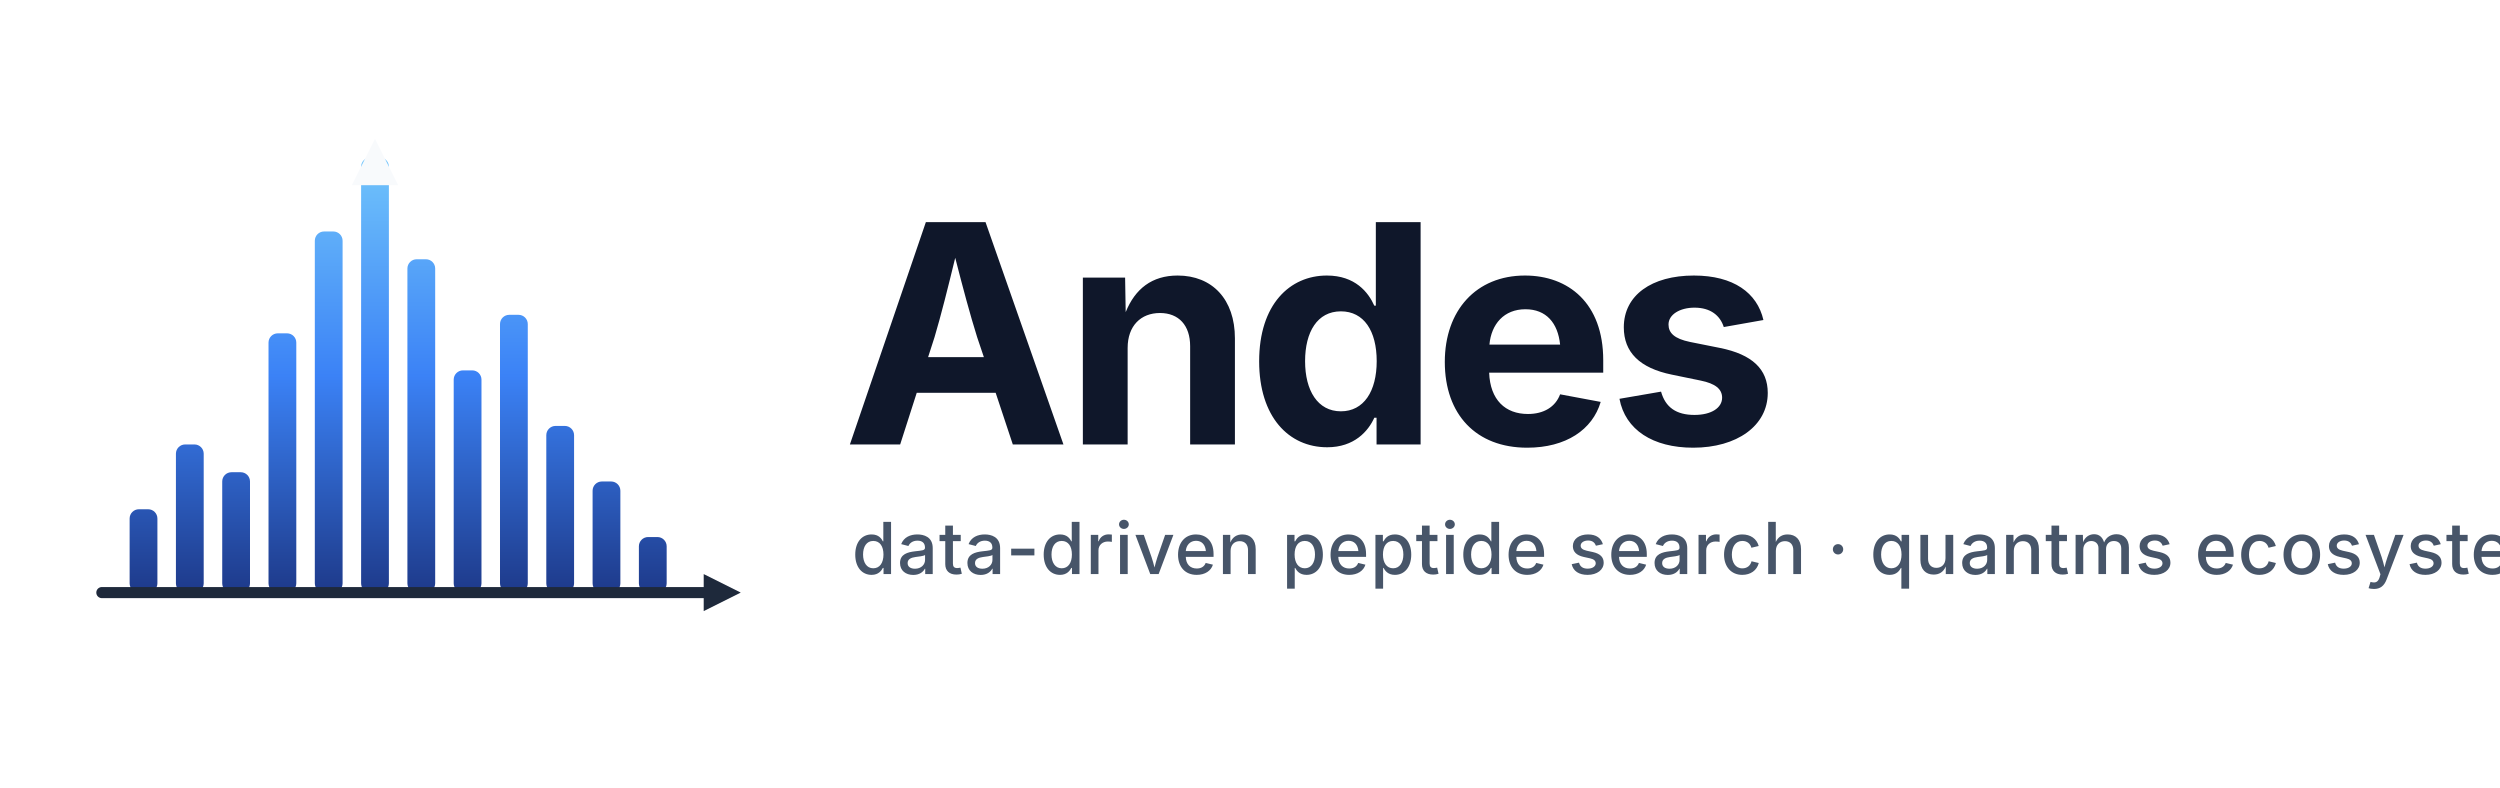
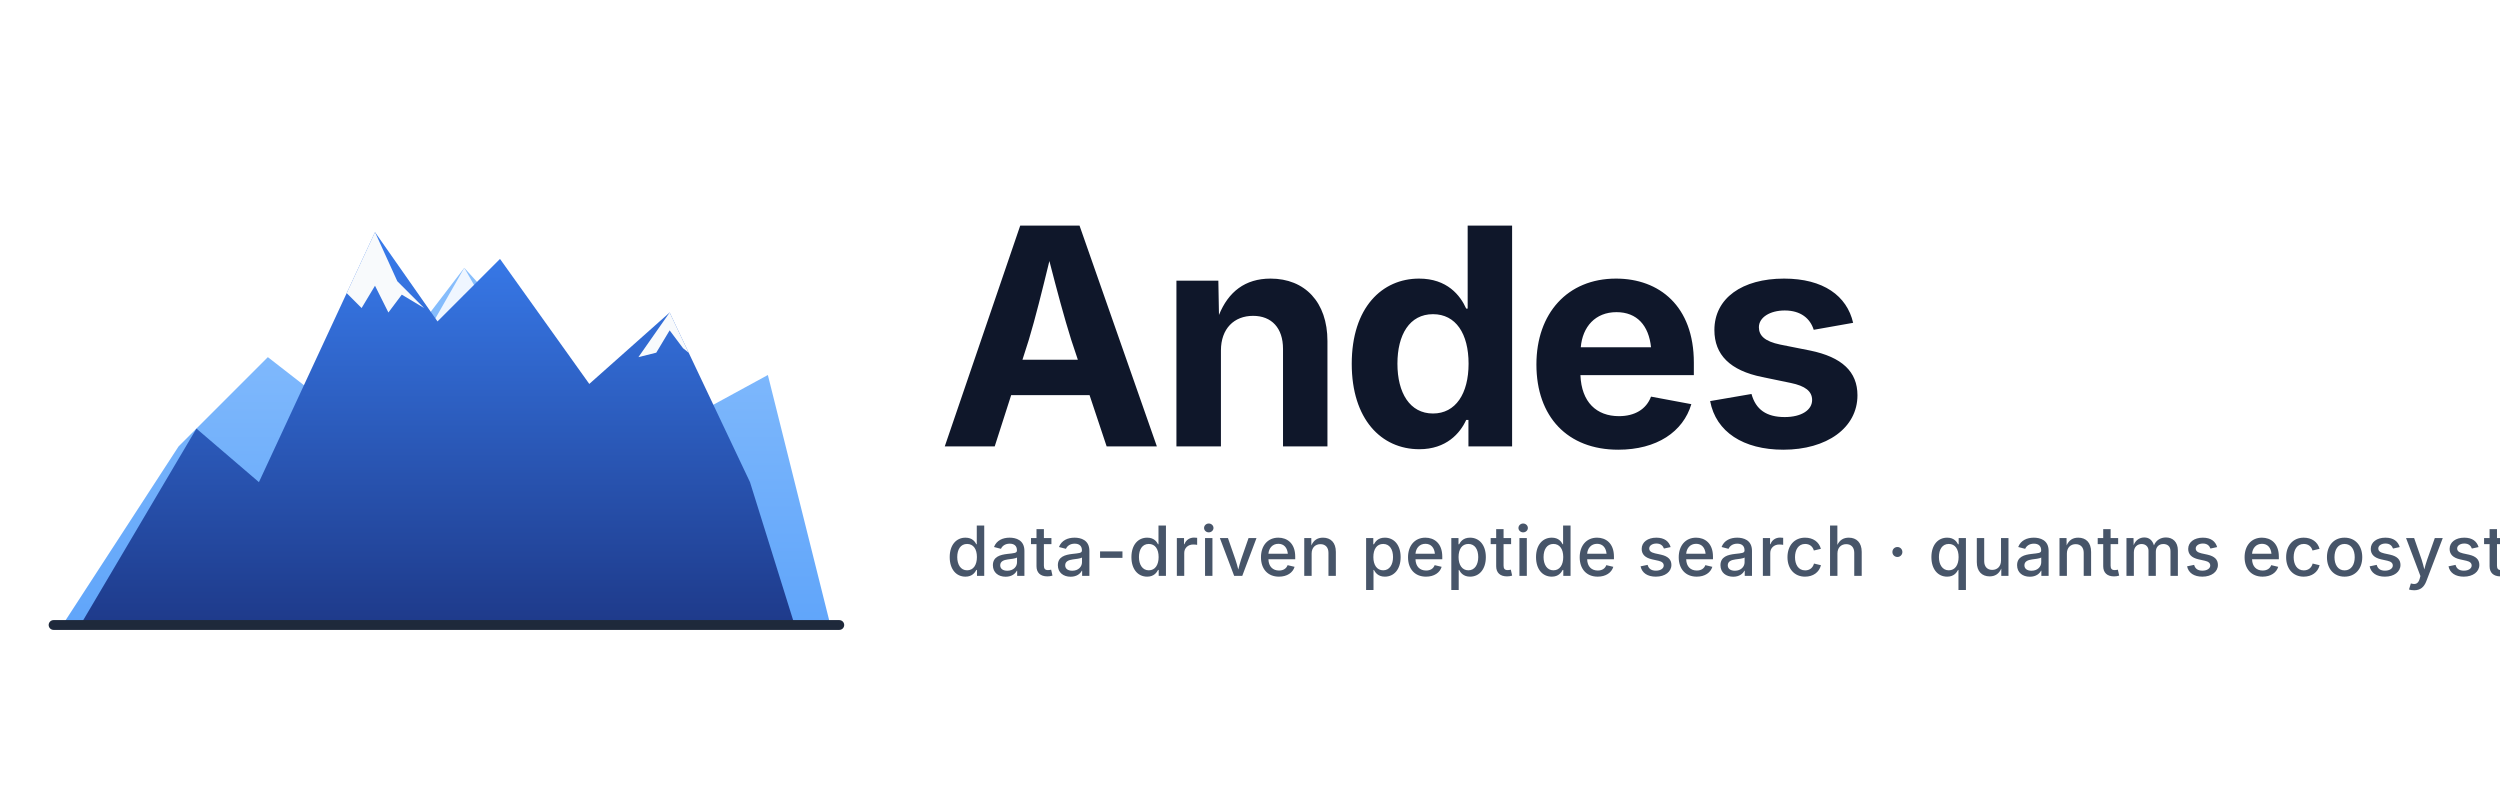
- <svg xmlns="http://www.w3.org/2000/svg" viewBox="0 0 540 170" font-family="Inter, 'Segoe UI', Helvetica, Arial, sans-serif">
+ <svg xmlns="http://www.w3.org/2000/svg" viewBox="0 0 560 180" font-family="Inter, 'Segoe UI', Helvetica, Arial, sans-serif">
  <defs>
-     <linearGradient id="peak" x1="0" y1="24" x2="0" y2="128" gradientUnits="userSpaceOnUse">
-       <stop offset="0" stop-color="#7DD3FC" />
-       <stop offset="0.55" stop-color="#3B82F6" />
+     <linearGradient id="back" x1="0" y1="40" x2="0" y2="140" gradientUnits="userSpaceOnUse">
+       <stop offset="0" stop-color="#93C5FD" />
+       <stop offset="1" stop-color="#60A5FA" />
+     </linearGradient>
+     <linearGradient id="front" x1="0" y1="44" x2="0" y2="140" gradientUnits="userSpaceOnUse">
+       <stop offset="0" stop-color="#3B82F6" />
      <stop offset="1" stop-color="#1E3A8A" />
    </linearGradient>
+     <clipPath id="frontClip">
+       <polygon points="18,140 44,96 58,108 84,52 98,72 112,58 132,86 150,70 168,108 178,140" />
+     </clipPath>
+     <clipPath id="backClip">
+       <polygon points="14,140 40,100 60,80 78,94 104,60 124,82 150,96 172,84 186,140" />
+     </clipPath>
  </defs>
-   <g fill="url(#peak)">
-     <rect x="28" y="110" width="6" height="18" rx="2" />
-     <rect x="38" y="96" width="6" height="32" rx="2" />
-     <rect x="48" y="102" width="6" height="26" rx="2" />
-     <rect x="58" y="72" width="6" height="56" rx="2" />
-     <rect x="68" y="50" width="6" height="78" rx="2" />
-     <rect x="78" y="34" width="6" height="94" rx="2" />
-     <rect x="88" y="56" width="6" height="72" rx="2" />
-     <rect x="98" y="80" width="6" height="48" rx="2" />
-     <rect x="108" y="68" width="6" height="60" rx="2" />
-     <rect x="118" y="92" width="6" height="36" rx="2" />
-     <rect x="128" y="104" width="6" height="24" rx="2" />
-     <rect x="138" y="116" width="6" height="12" rx="2" />
+   <polygon points="14,140 40,100 60,80 78,94 104,60 124,82 150,96 172,84 186,140" fill="url(#back)" />
+   <polygon points="96,74 104,60 112,74 107,72 104,66 100,73" fill="#EFF6FF" clip-path="url(#backClip)" />
+   <polygon points="18,140 44,96 58,108 84,52 98,72 112,58 132,86 150,70 168,108 178,140" fill="url(#front)" />
+   <g fill="#F8FAFC">
+     <polygon points="74,68 79,62 84,52 89,63 95,69 90,66 87,70 84,64 81,69 77,65" clip-path="url(#frontClip)" />
+     <polygon points="143,80 150,70 158,82 153,78 150,74 147,79" clip-path="url(#frontClip)" />
  </g>
-   <polygon points="76,40 81,30 86,40" fill="#F8FAFC" />
-   <line x1="22" y1="128" x2="152" y2="128" stroke="#1E293B" stroke-width="2.4" stroke-linecap="round" />
-   <polygon points="152,124 160,128 152,132" fill="#1E293B" />
-   <text x="182" y="96" font-size="66" font-weight="700" letter-spacing="-1.5" fill="#0F172A">Andes</text>
-   <text x="184" y="124" font-size="15.5" font-weight="500" letter-spacing="0.2" fill="#475569">data-driven peptide search · quantms ecosystem</text>
+   <line x1="12" y1="140" x2="188" y2="140" stroke="#1E293B" stroke-width="2.2" stroke-linecap="round" />
+   <text x="210" y="100" font-size="68" font-weight="700" letter-spacing="-1.5" fill="#0F172A">Andes</text>
+   <text x="212" y="129" font-size="15.5" font-weight="500" letter-spacing="0.2" fill="#475569">data-driven peptide search · quantms ecosystem</text>
</svg>
